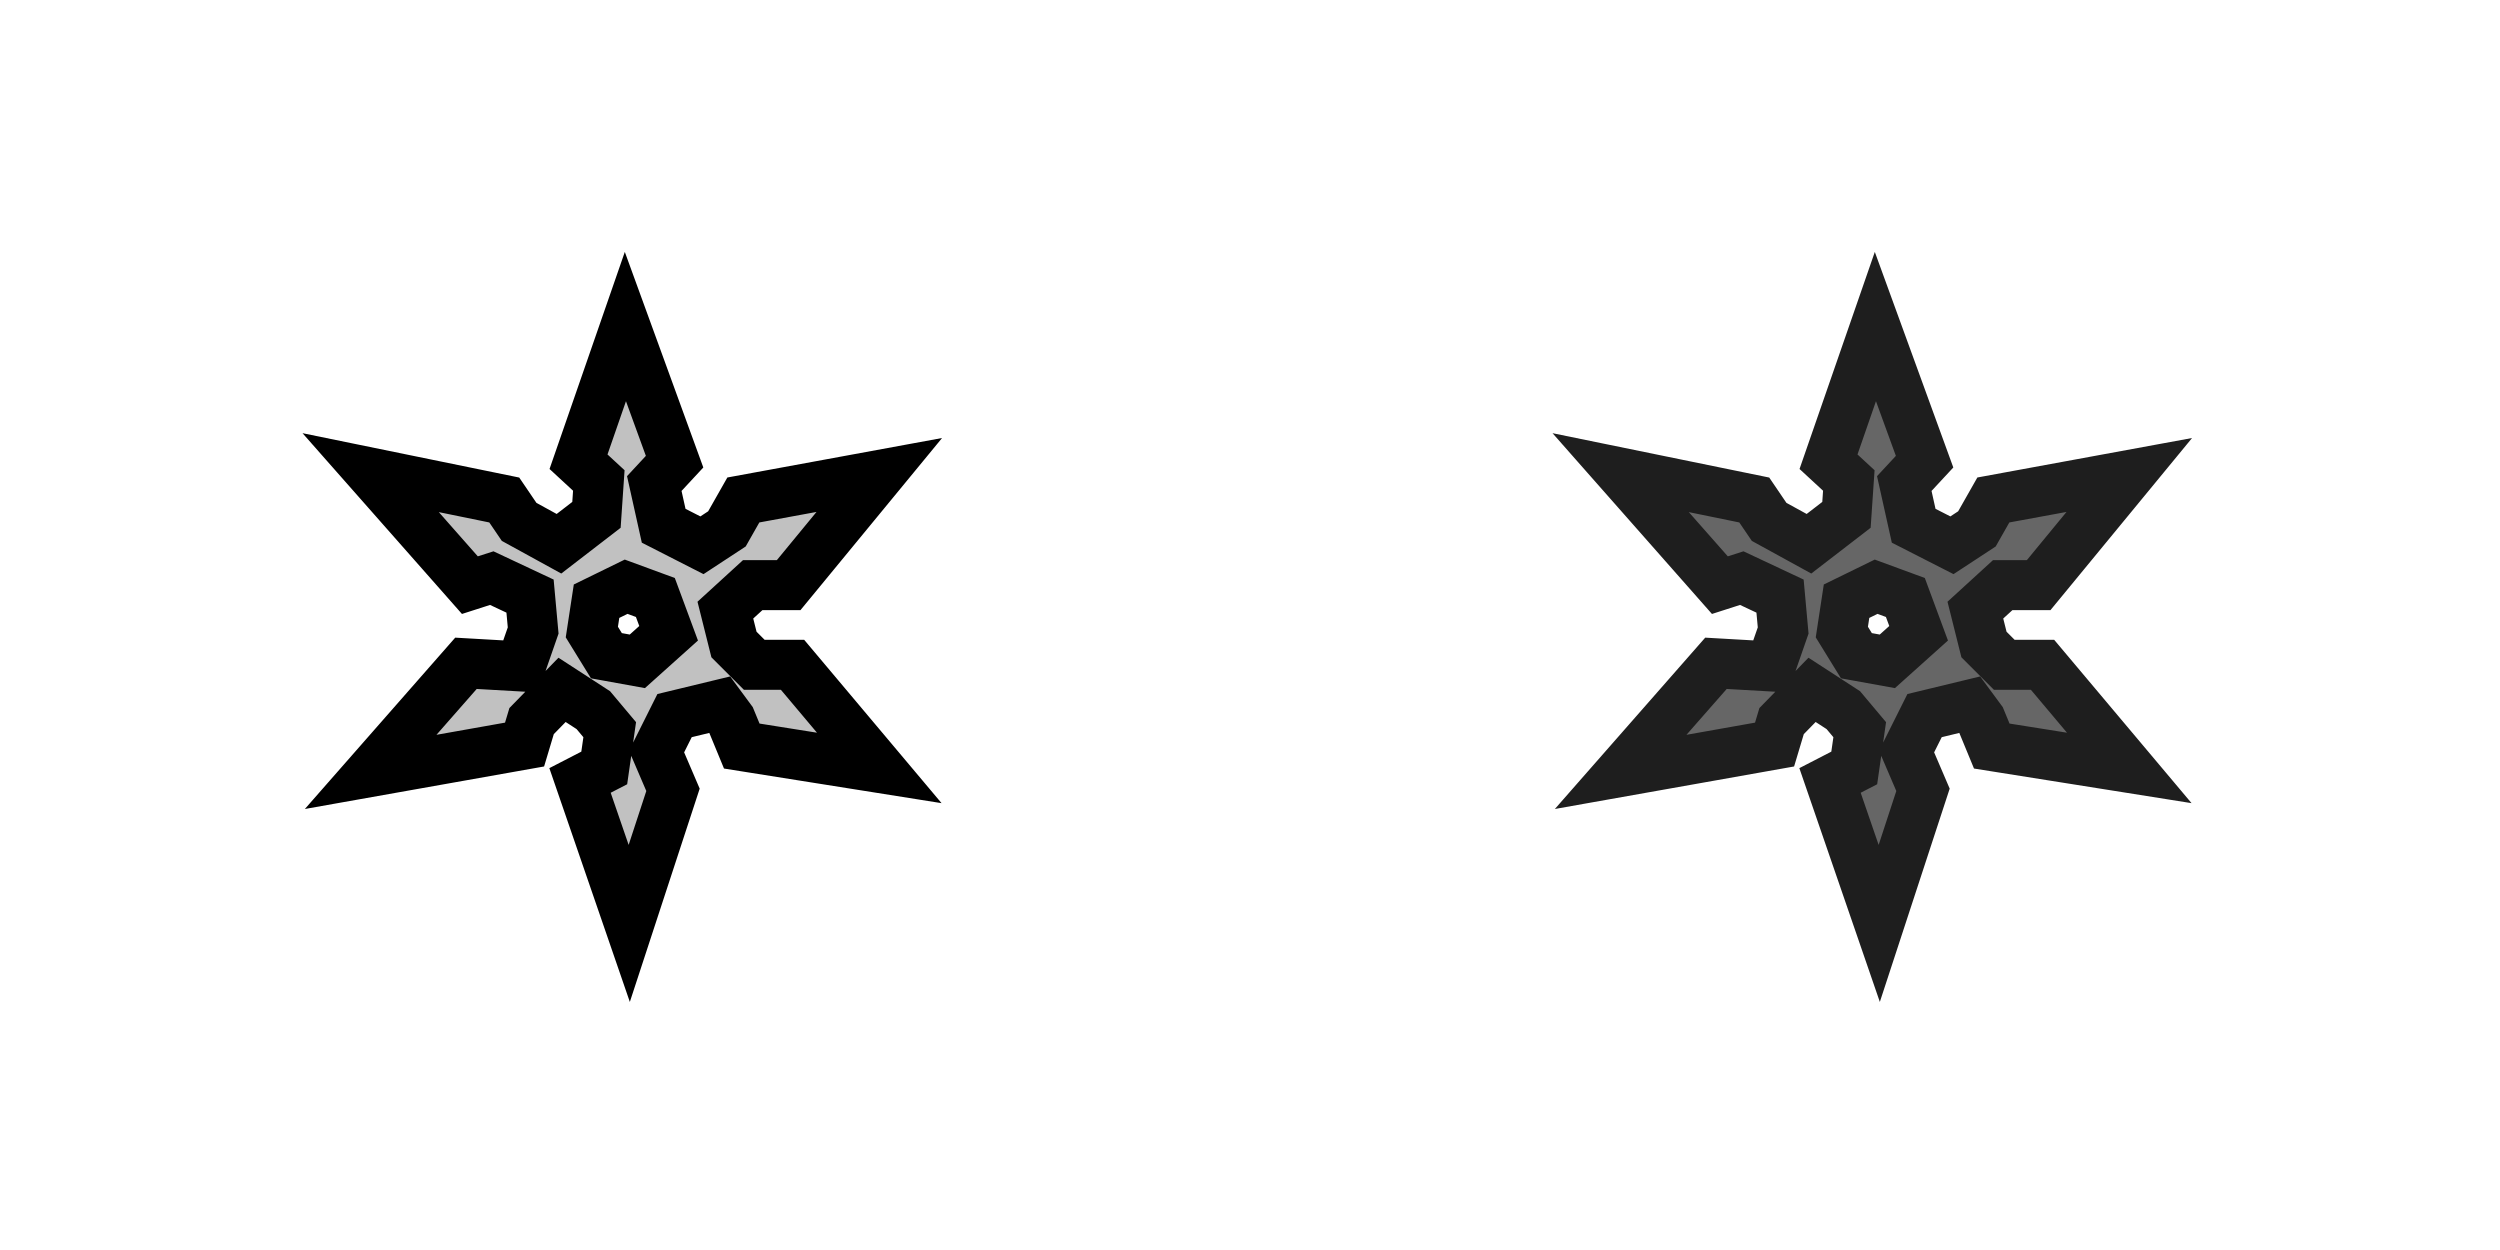
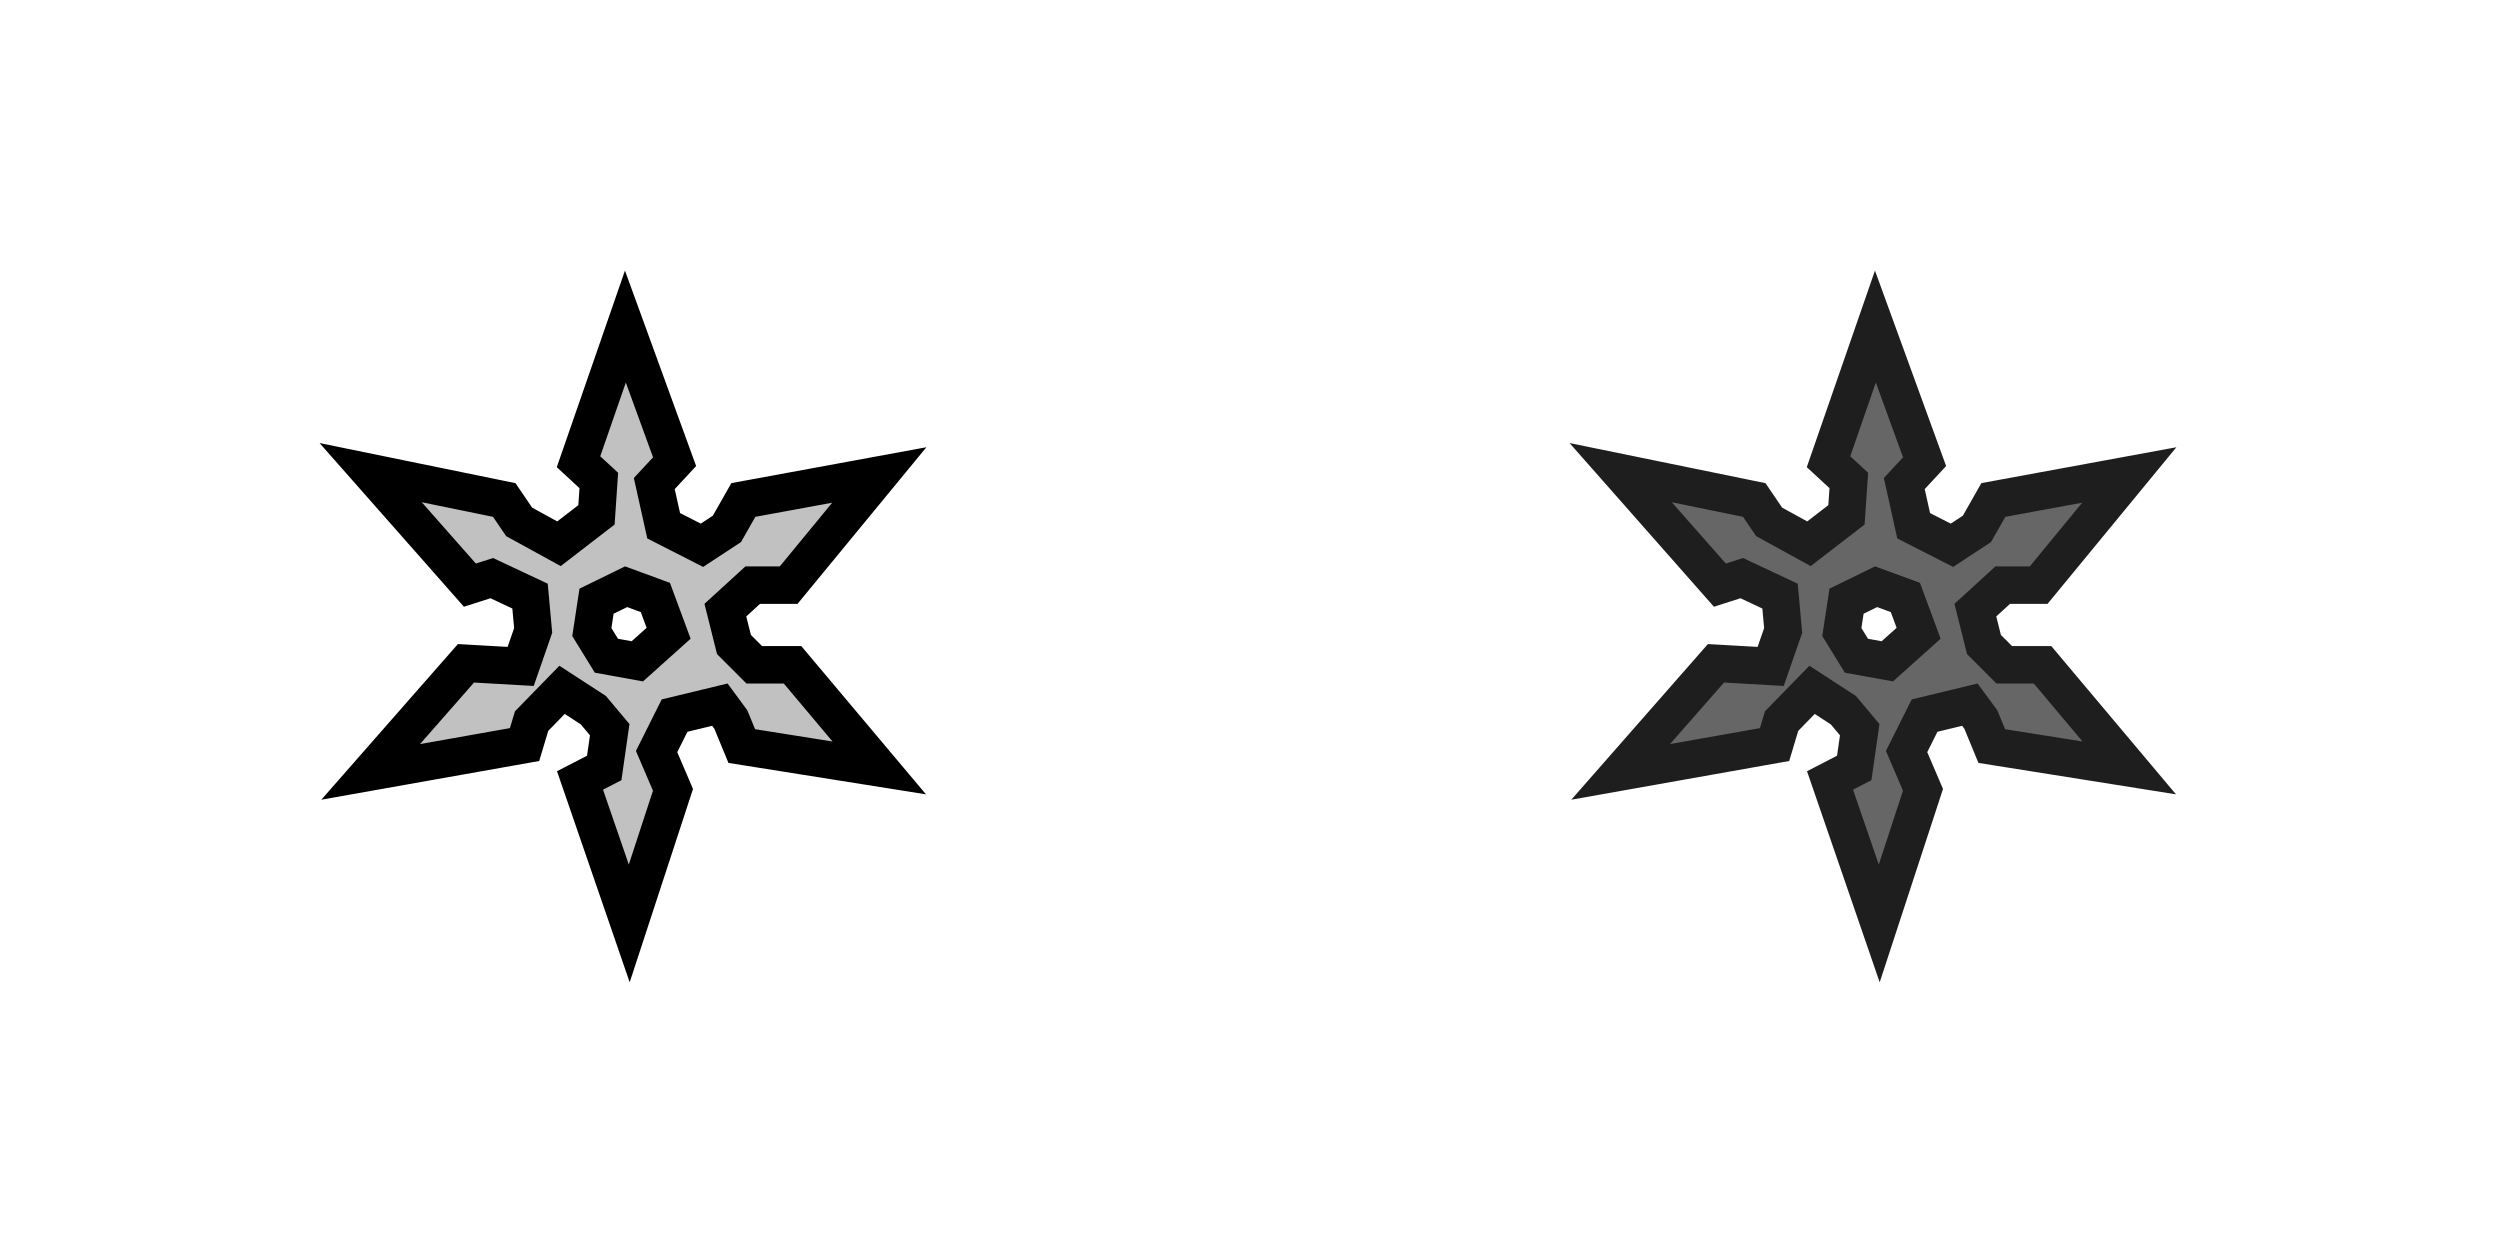
<svg xmlns="http://www.w3.org/2000/svg" xmlns:xlink="http://www.w3.org/1999/xlink" version="1.1" id="svg2" height="50" width="100">
  <defs id="defs4">
    <linearGradient id="linearGradient3847">
      <stop style="stop-color:#ffff00;stop-opacity:1;" offset="0" id="stop3849" />
      <stop style="stop-color:#ffff00;stop-opacity:0;" offset="1" id="stop3851" />
    </linearGradient>
    <radialGradient xlink:href="#linearGradient3847" id="radialGradient3853" cx="25" cy="25" fx="25" fy="25" r="15" gradientUnits="userSpaceOnUse" />
    <radialGradient xlink:href="#linearGradient3847-4" id="radialGradient3853-0" cx="25" cy="25" fx="25" fy="25" r="15" gradientUnits="userSpaceOnUse" />
    <linearGradient id="linearGradient3847-4">
      <stop style="stop-color:#ffff00;stop-opacity:1;" offset="0" id="stop3849-1" />
      <stop style="stop-color:#ffff00;stop-opacity:0;" offset="1" id="stop3851-7" />
    </linearGradient>
    <radialGradient r="15" fy="25" fx="25" cy="25" cx="25" gradientUnits="userSpaceOnUse" id="radialGradient3889" xlink:href="#linearGradient3847-4" />
  </defs>
  <g transform="translate(0,-1002.362)" id="layer1">
-     <g id="g3039" style="fill:#666666;stroke:#1e1e1e;stroke-width:2;stroke-miterlimit:4;stroke-opacity:1;stroke-dasharray:none" transform="translate(92.39062,0.125)">
-       <path id="path2996" transform="translate(0,1002.362)" d="m -17.375,12.938 -1.875,5.406 0.812,0.75 -0.094,1.375 -1.5,1.156 -1.594,-0.875 -0.594,-0.875 -5.344,-1.094 3.969,4.5 0.875,-0.281 1.531,0.719 0.125,1.375 -0.5,1.438 -2.188,-0.125 -3.812,4.344 6.156,-1.094 0.281,-0.938 1.219,-1.25 1.25,0.812 0.656,0.781 -0.219,1.531 -0.969,0.5 1.969,5.719 1.75,-5.344 -0.656,-1.531 0.719,-1.438 1.812,-0.438 0.438,0.594 0.438,1.062 5.5,0.875 -3.469,-4.125 -1.531,0 -0.812,-0.812 -0.344,-1.375 1.094,-1 1.438,0 3.625,-4.406 -5.438,1 -0.656,1.156 -1,0.656 -1.531,-0.781 -0.375,-1.688 0.812,-0.875 z m 0.03,10.406 1.169,0.43 0.53,1.432 -1.251,1.122 -1.237,-0.224 -0.583,-0.947 0.188,-1.234 z" style="fill:#666666;stroke:#1e1e1e;stroke-width:2;stroke-miterlimit:4;stroke-opacity:1;stroke-dasharray:none" />
+     <g id="g3039" style="fill:#666666;stroke:#1e1e1e;stroke-width:1.5;stroke-miterlimit:4;stroke-opacity:1;stroke-dasharray:none" transform="translate(92.39062,0.125)">
+       <path id="path2996" transform="translate(0,1002.362)" d="m -17.375,12.938 -1.875,5.406 0.812,0.75 -0.094,1.375 -1.5,1.156 -1.594,-0.875 -0.594,-0.875 -5.344,-1.094 3.969,4.5 0.875,-0.281 1.531,0.719 0.125,1.375 -0.5,1.438 -2.188,-0.125 -3.812,4.344 6.156,-1.094 0.281,-0.938 1.219,-1.25 1.25,0.812 0.656,0.781 -0.219,1.531 -0.969,0.5 1.969,5.719 1.75,-5.344 -0.656,-1.531 0.719,-1.438 1.812,-0.438 0.438,0.594 0.438,1.062 5.5,0.875 -3.469,-4.125 -1.531,0 -0.812,-0.812 -0.344,-1.375 1.094,-1 1.438,0 3.625,-4.406 -5.438,1 -0.656,1.156 -1,0.656 -1.531,-0.781 -0.375,-1.688 0.812,-0.875 z m 0.03,10.406 1.169,0.43 0.53,1.432 -1.251,1.122 -1.237,-0.224 -0.583,-0.947 0.188,-1.234 z" style="fill:#666666;stroke:#1e1e1e;stroke-width:1.5;stroke-miterlimit:4;stroke-opacity:1;stroke-dasharray:none" />
    </g>
-     <g id="g3039-9" style="fill:#666666;stroke-width:2;stroke-miterlimit:4;stroke-dasharray:none" transform="translate(42.39062,0.125)">
-       <path id="path2996-0" transform="translate(0,1002.362)" d="m -17.375,12.938 -1.875,5.406 0.812,0.75 -0.094,1.375 -1.5,1.156 -1.594,-0.875 -0.594,-0.875 -5.344,-1.094 3.969,4.5 0.875,-0.281 1.531,0.719 0.125,1.375 -0.5,1.438 -2.188,-0.125 -3.812,4.344 6.156,-1.094 0.281,-0.938 1.219,-1.25 1.25,0.812 0.656,0.781 -0.219,1.531 -0.969,0.5 1.969,5.719 1.75,-5.344 -0.656,-1.531 0.719,-1.438 1.812,-0.438 0.438,0.594 0.438,1.062 5.5,0.875 -3.469,-4.125 -1.531,0 -0.812,-0.812 -0.344,-1.375 1.094,-1 1.438,0 3.625,-4.406 -5.438,1 -0.656,1.156 -1,0.656 -1.531,-0.781 -0.375,-1.688 0.812,-0.875 z m 0.03,10.406 1.169,0.43 0.53,1.432 -1.251,1.122 -1.237,-0.224 -0.583,-0.947 0.188,-1.234 z" style="fill:#c1c1c1;stroke:#000000;stroke-width:2;stroke-linecap:butt;stroke-linejoin:miter;stroke-miterlimit:4;stroke-opacity:1;stroke-dasharray:none;fill-opacity:1" />
+     <g id="g3039-9" style="fill:#666666;stroke-width:1.5;stroke-miterlimit:4;stroke-dasharray:none" transform="translate(42.39062,0.125)">
+       <path id="path2996-0" transform="translate(0,1002.362)" d="m -17.375,12.938 -1.875,5.406 0.812,0.75 -0.094,1.375 -1.5,1.156 -1.594,-0.875 -0.594,-0.875 -5.344,-1.094 3.969,4.5 0.875,-0.281 1.531,0.719 0.125,1.375 -0.5,1.438 -2.188,-0.125 -3.812,4.344 6.156,-1.094 0.281,-0.938 1.219,-1.25 1.25,0.812 0.656,0.781 -0.219,1.531 -0.969,0.5 1.969,5.719 1.75,-5.344 -0.656,-1.531 0.719,-1.438 1.812,-0.438 0.438,0.594 0.438,1.062 5.5,0.875 -3.469,-4.125 -1.531,0 -0.812,-0.812 -0.344,-1.375 1.094,-1 1.438,0 3.625,-4.406 -5.438,1 -0.656,1.156 -1,0.656 -1.531,-0.781 -0.375,-1.688 0.812,-0.875 z m 0.03,10.406 1.169,0.43 0.53,1.432 -1.251,1.122 -1.237,-0.224 -0.583,-0.947 0.188,-1.234 z" style="fill:#c1c1c1;stroke:#000000;stroke-width:1.5;stroke-linecap:butt;stroke-linejoin:miter;stroke-miterlimit:4;stroke-opacity:1;stroke-dasharray:none;fill-opacity:1" />
    </g>
  </g>
</svg>
